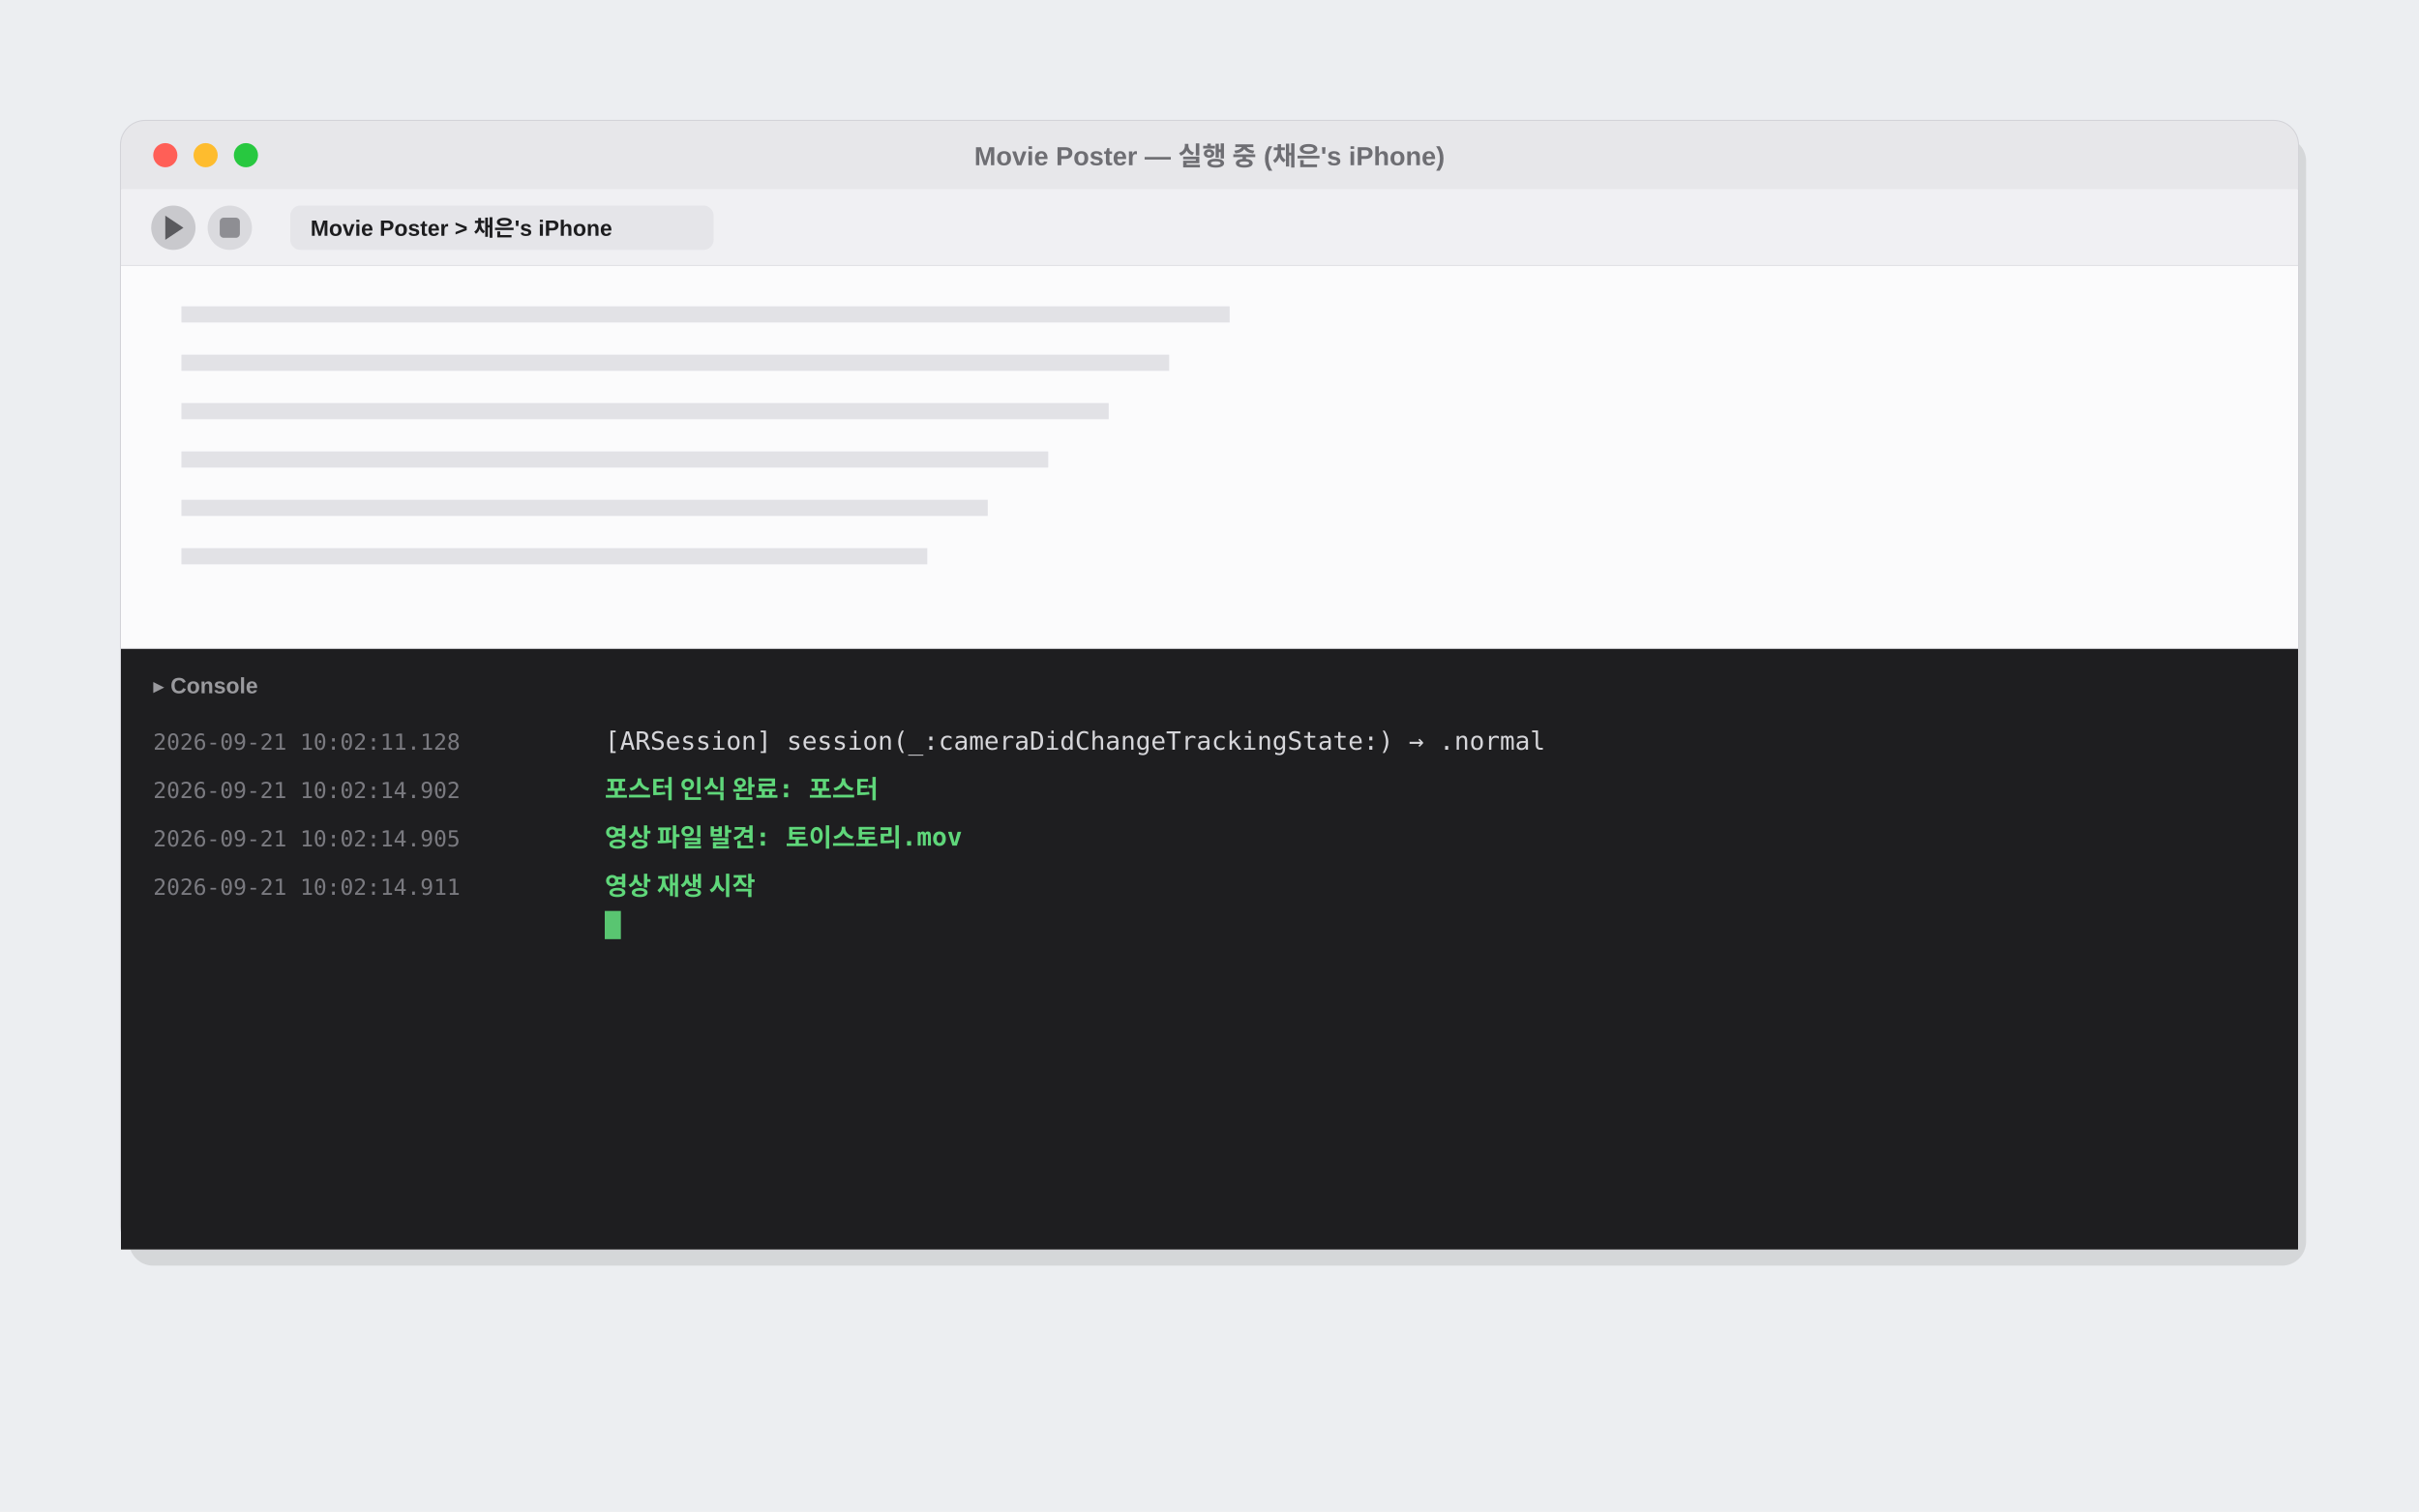
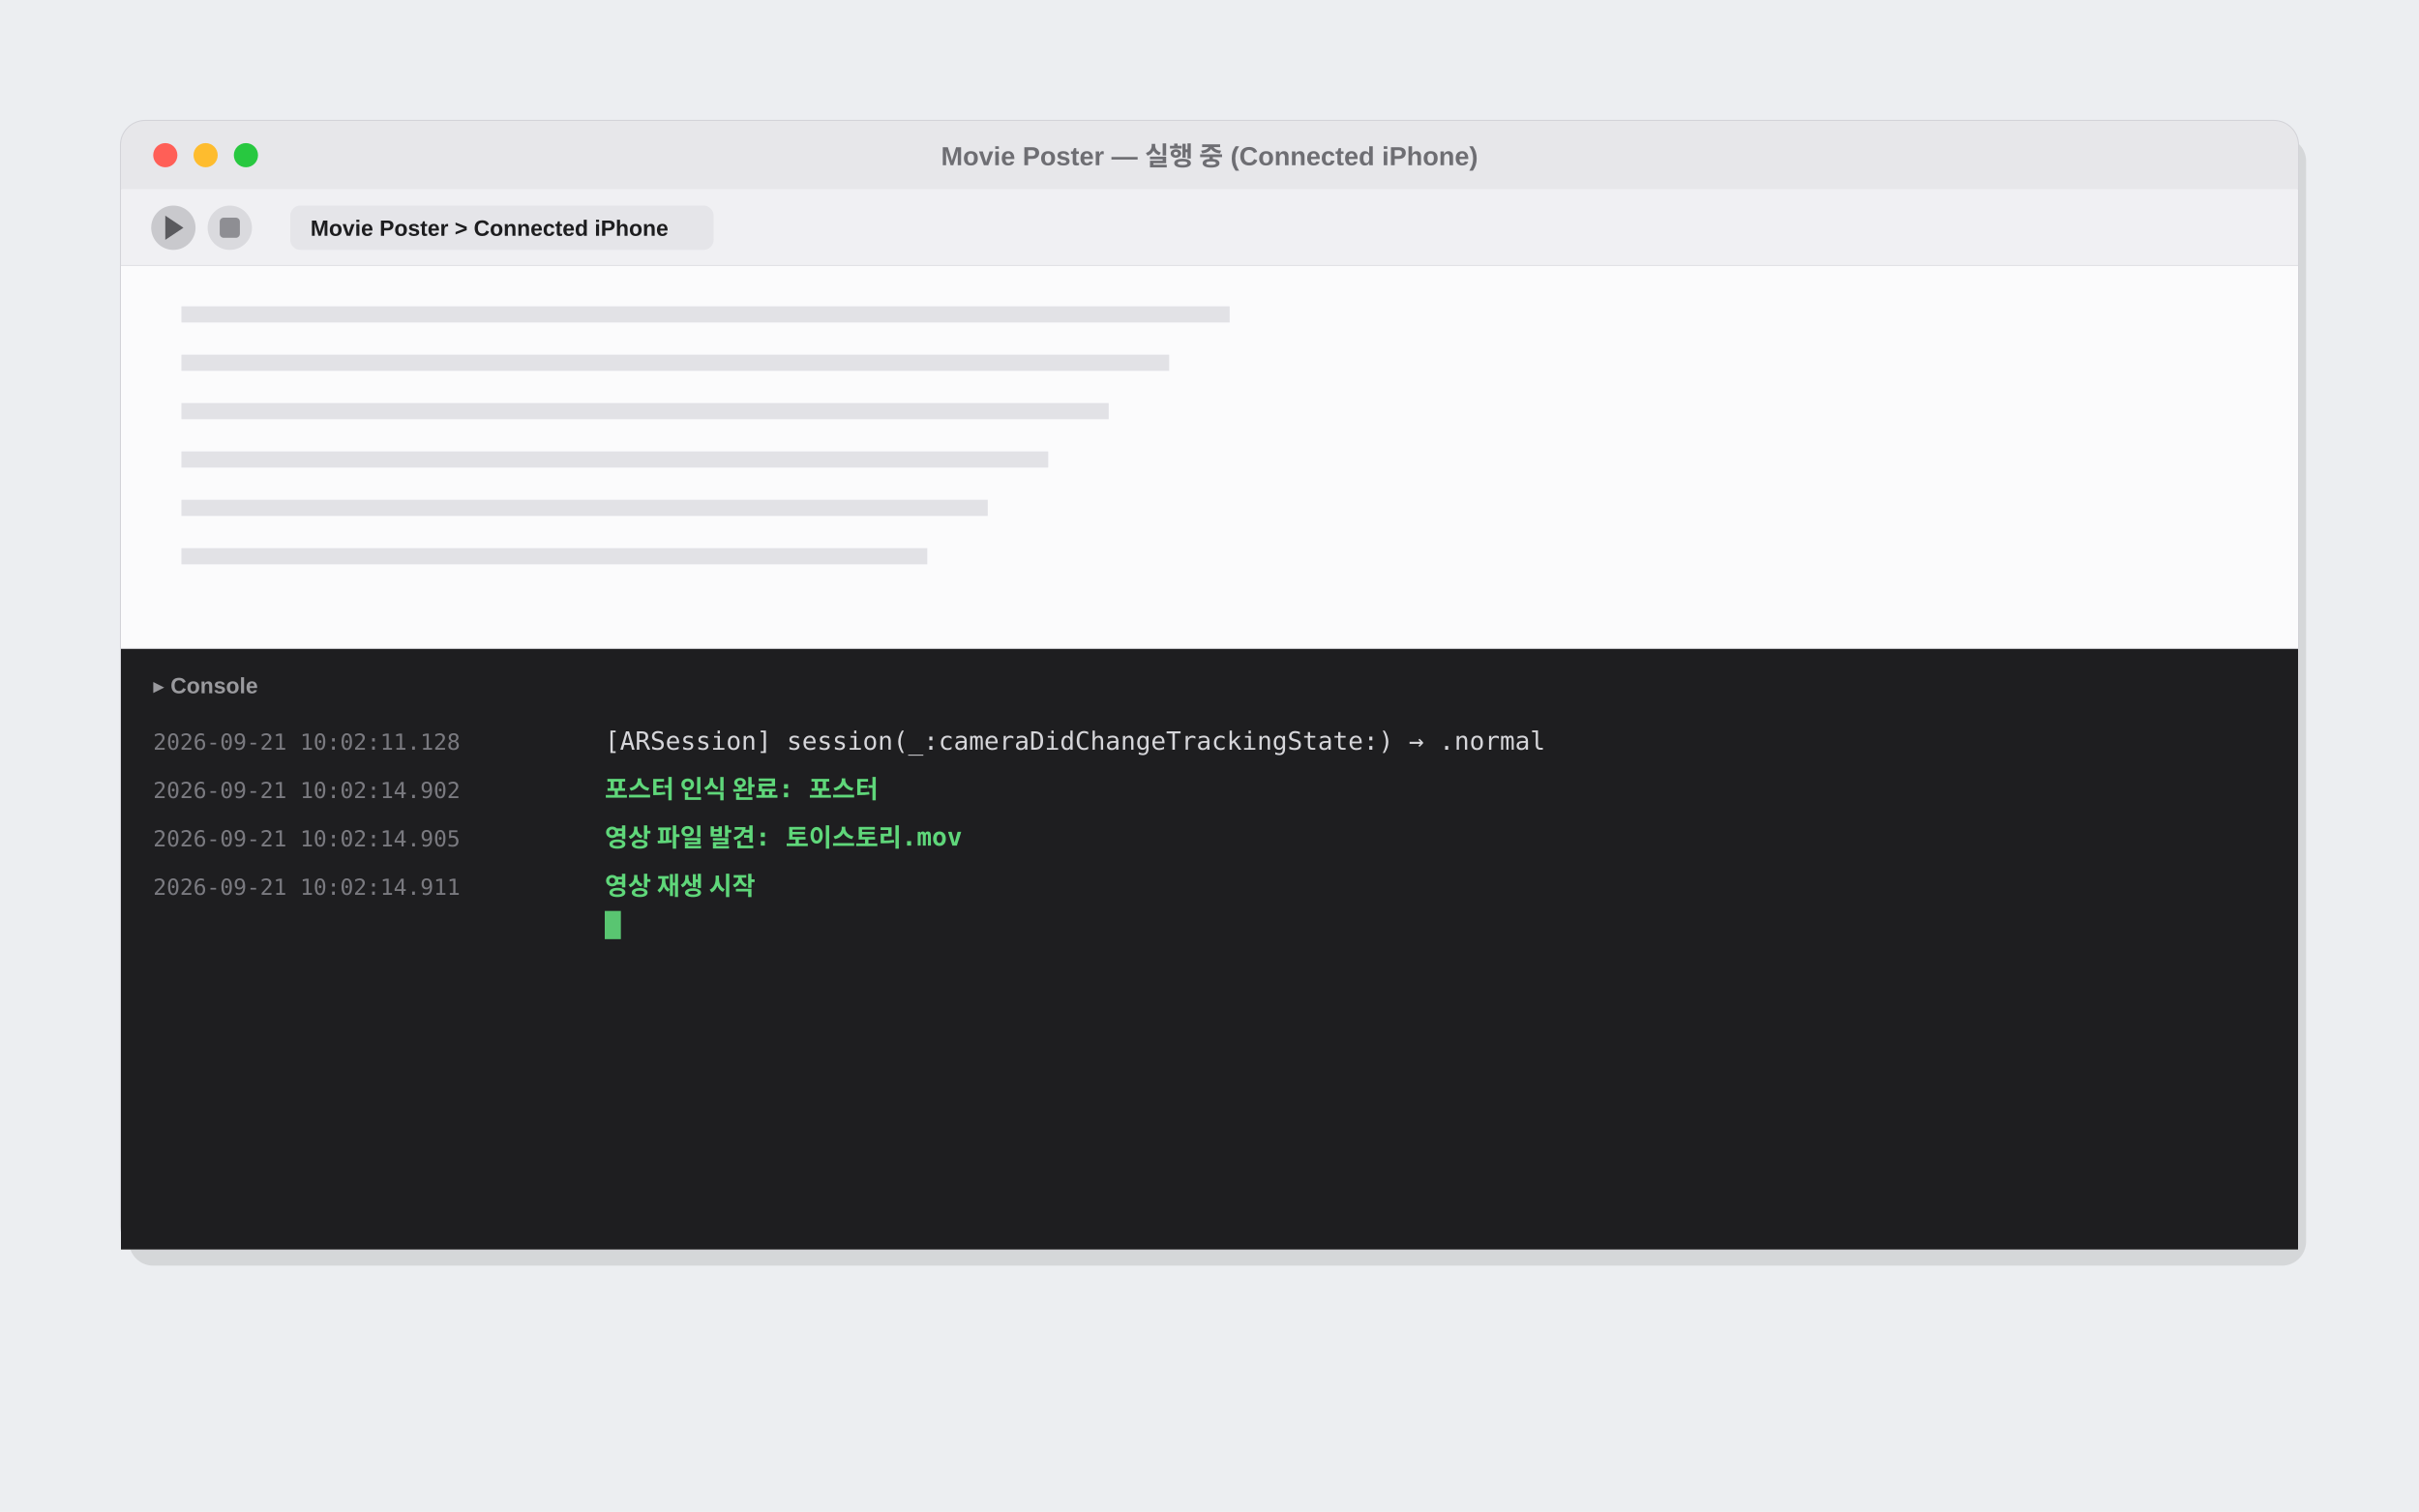
<svg xmlns="http://www.w3.org/2000/svg" width="1200" height="750" viewBox="0 0 1200 750">
  <rect width="1200" height="750" fill="#eceef1" />
  <rect x="64" y="68" width="1080" height="560" rx="12" fill="#000000" opacity="0.1" />
  <rect x="60" y="60" width="1080" height="560" rx="12" fill="#fcfcfd" stroke="#d3d3d8" stroke-width="1" />
  <clipPath id="clip-60-60">
    <rect x="60" y="60" width="1080" height="560" rx="12" />
  </clipPath>
  <g clip-path="url(#clip-60-60)">
    <rect x="60" y="60" width="1080" height="34" rx="0" fill="#e7e7ea" />
    <circle cx="82" cy="77.0" r="6" fill="#ff5f57" />
    <circle cx="102" cy="77.0" r="6" fill="#febc2e" />
    <circle cx="122" cy="77.0" r="6" fill="#28c840" />
-     <text x="600.0" y="82.0" font-family="'Helvetica Neue', Arial, sans-serif" font-size="13" font-weight="600" fill="#6e6e73" text-anchor="middle">Movie Poster — 실행 중 (채은's iPhone)</text>
+     <text x="600.0" y="82.0" font-family="'Helvetica Neue', Arial, sans-serif" font-size="13" font-weight="600" fill="#6e6e73" text-anchor="middle">Movie Poster — 실행 중 (Connected iPhone)</text>
    <rect x="60" y="94" width="1080" height="38" rx="0" fill="#f0f0f3" />
    <line x1="60" y1="132" x2="1140" y2="132" stroke="#e2e2e6" stroke-width="1" />
    <circle cx="86" cy="113.0" r="11" fill="#c9c9cd" />
    <path d="M82 107.0 L82 119.0 L91 113.0 Z" fill="#5a5a5e" />
    <circle cx="114" cy="113.0" r="11" fill="#dadade" />
    <rect x="109" y="108.0" width="10" height="10" rx="2" fill="#8e8e93" />
    <rect x="144" y="102.0" width="210" height="22" rx="5" fill="#e5e5e9" />
-     <text x="154" y="117.0" font-family="'Helvetica Neue', Arial, sans-serif" font-size="11" font-weight="600" fill="#1d1d1f" text-anchor="start">Movie Poster &gt; 채은's iPhone</text>
+     <text x="154" y="117.0" font-family="'Helvetica Neue', Arial, sans-serif" font-size="11" font-weight="600" fill="#1d1d1f" text-anchor="start">Movie Poster &gt; Connected iPhone</text>
  </g>
  <rect x="60" y="132" width="1080" height="488" rx="0" fill="#ffffff" />
  <rect x="60" y="132" width="1080" height="190" rx="0" fill="#fbfbfc" />
  <line x1="90" y1="156" x2="610" y2="156" stroke="#e2e2e6" stroke-width="8" />
  <line x1="90" y1="180" x2="580" y2="180" stroke="#e2e2e6" stroke-width="8" />
  <line x1="90" y1="204" x2="550" y2="204" stroke="#e2e2e6" stroke-width="8" />
  <line x1="90" y1="228" x2="520" y2="228" stroke="#e2e2e6" stroke-width="8" />
  <line x1="90" y1="252" x2="490" y2="252" stroke="#e2e2e6" stroke-width="8" />
  <line x1="90" y1="276" x2="460" y2="276" stroke="#e2e2e6" stroke-width="8" />
  <line x1="60" y1="322" x2="1140" y2="322" stroke="#e2e2e6" stroke-width="1" />
  <rect x="60" y="322" width="1080" height="298" rx="0" fill="#1e1e20" />
  <text x="76" y="344" font-family="'Helvetica Neue', Arial, sans-serif" font-size="11" font-weight="700" fill="#9a9a9e" text-anchor="start">▸  Console</text>
  <text x="76" y="372" font-family="'SF Mono', Menlo, monospace" font-size="11" font-weight="400" fill="#7a7a80" text-anchor="start">2026-09-21 10:02:11.128</text>
  <text x="300" y="372" font-family="'SF Mono', Menlo, monospace" font-size="12.5" font-weight="400" fill="#d6d6da" text-anchor="start">[ARSession] session(_:cameraDidChangeTrackingState:) → .normal</text>
  <text x="76" y="396" font-family="'SF Mono', Menlo, monospace" font-size="11" font-weight="400" fill="#7a7a80" text-anchor="start">2026-09-21 10:02:14.902</text>
  <text x="300" y="396" font-family="'SF Mono', Menlo, monospace" font-size="12.5" font-weight="600" fill="#5fd77a" text-anchor="start">포스터 인식 완료: 포스터</text>
  <text x="76" y="420" font-family="'SF Mono', Menlo, monospace" font-size="11" font-weight="400" fill="#7a7a80" text-anchor="start">2026-09-21 10:02:14.905</text>
  <text x="300" y="420" font-family="'SF Mono', Menlo, monospace" font-size="12.5" font-weight="600" fill="#5fd77a" text-anchor="start">영상 파일 발견: 토이스토리.mov</text>
  <text x="76" y="444" font-family="'SF Mono', Menlo, monospace" font-size="11" font-weight="400" fill="#7a7a80" text-anchor="start">2026-09-21 10:02:14.911</text>
  <text x="300" y="444" font-family="'SF Mono', Menlo, monospace" font-size="12.5" font-weight="600" fill="#5fd77a" text-anchor="start">영상 재생 시작</text>
  <rect x="300" y="452" width="8" height="14" rx="0" fill="#5fd77a" opacity="0.9" />
</svg>
